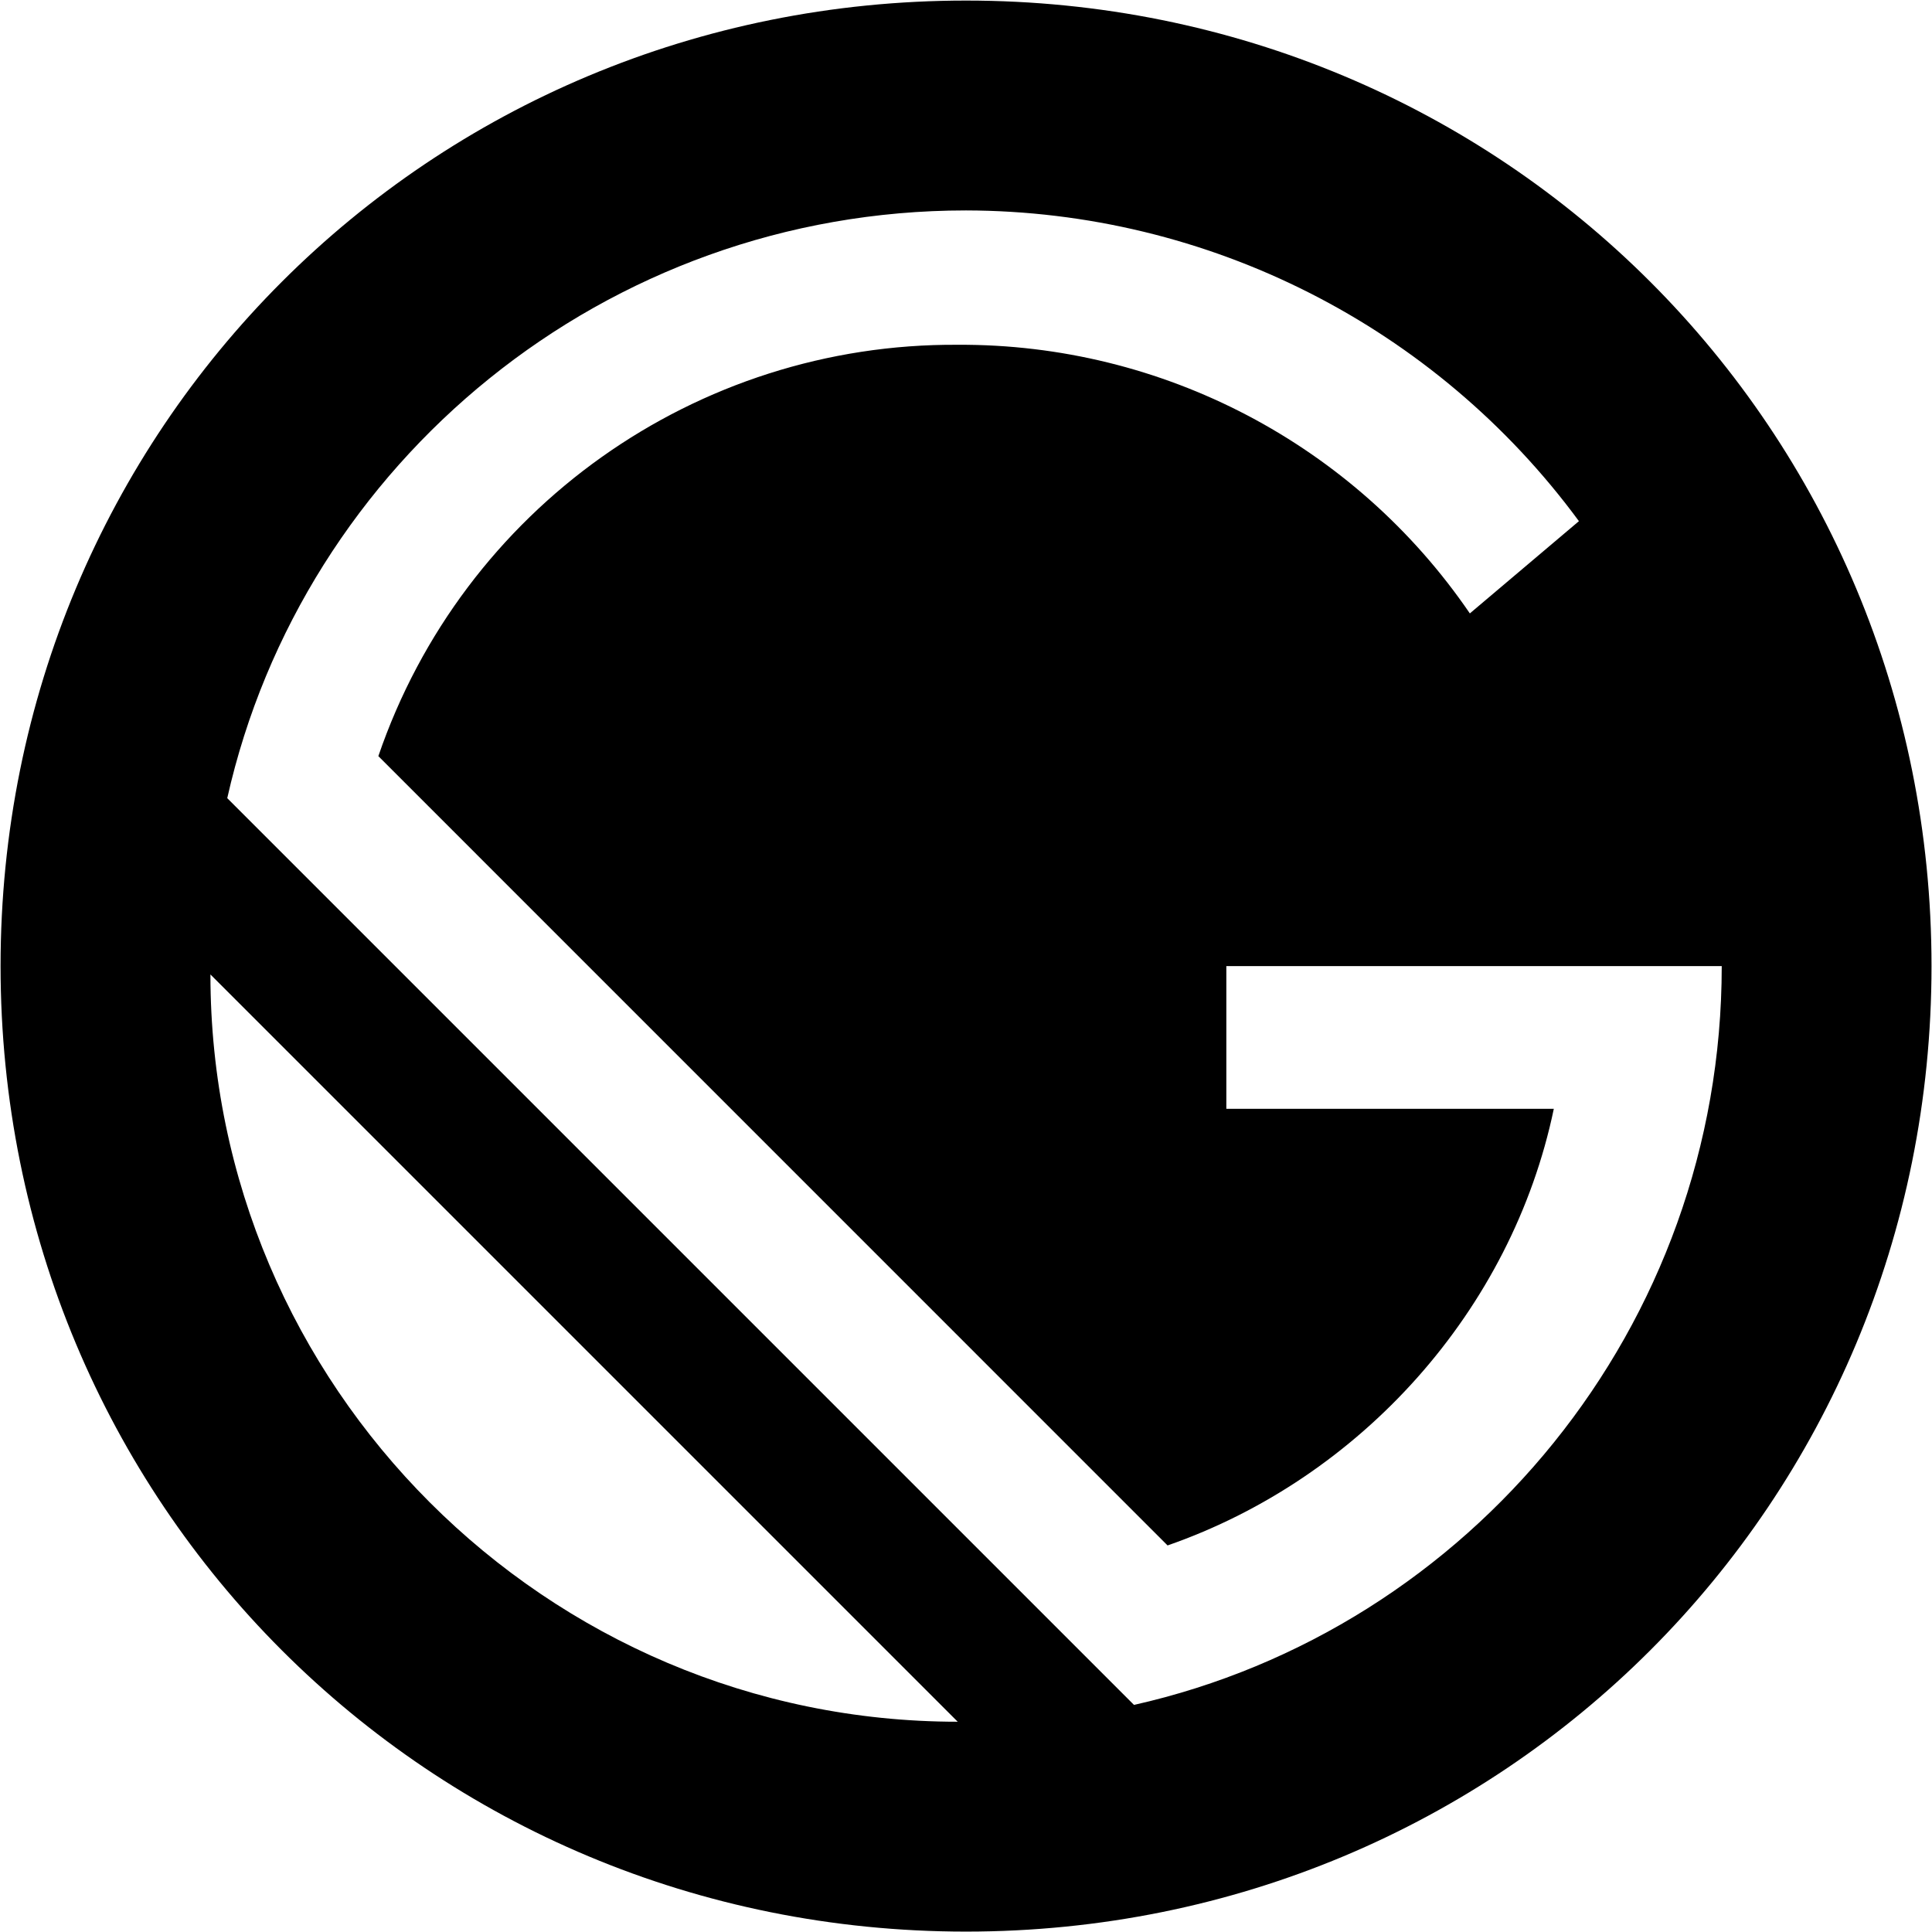
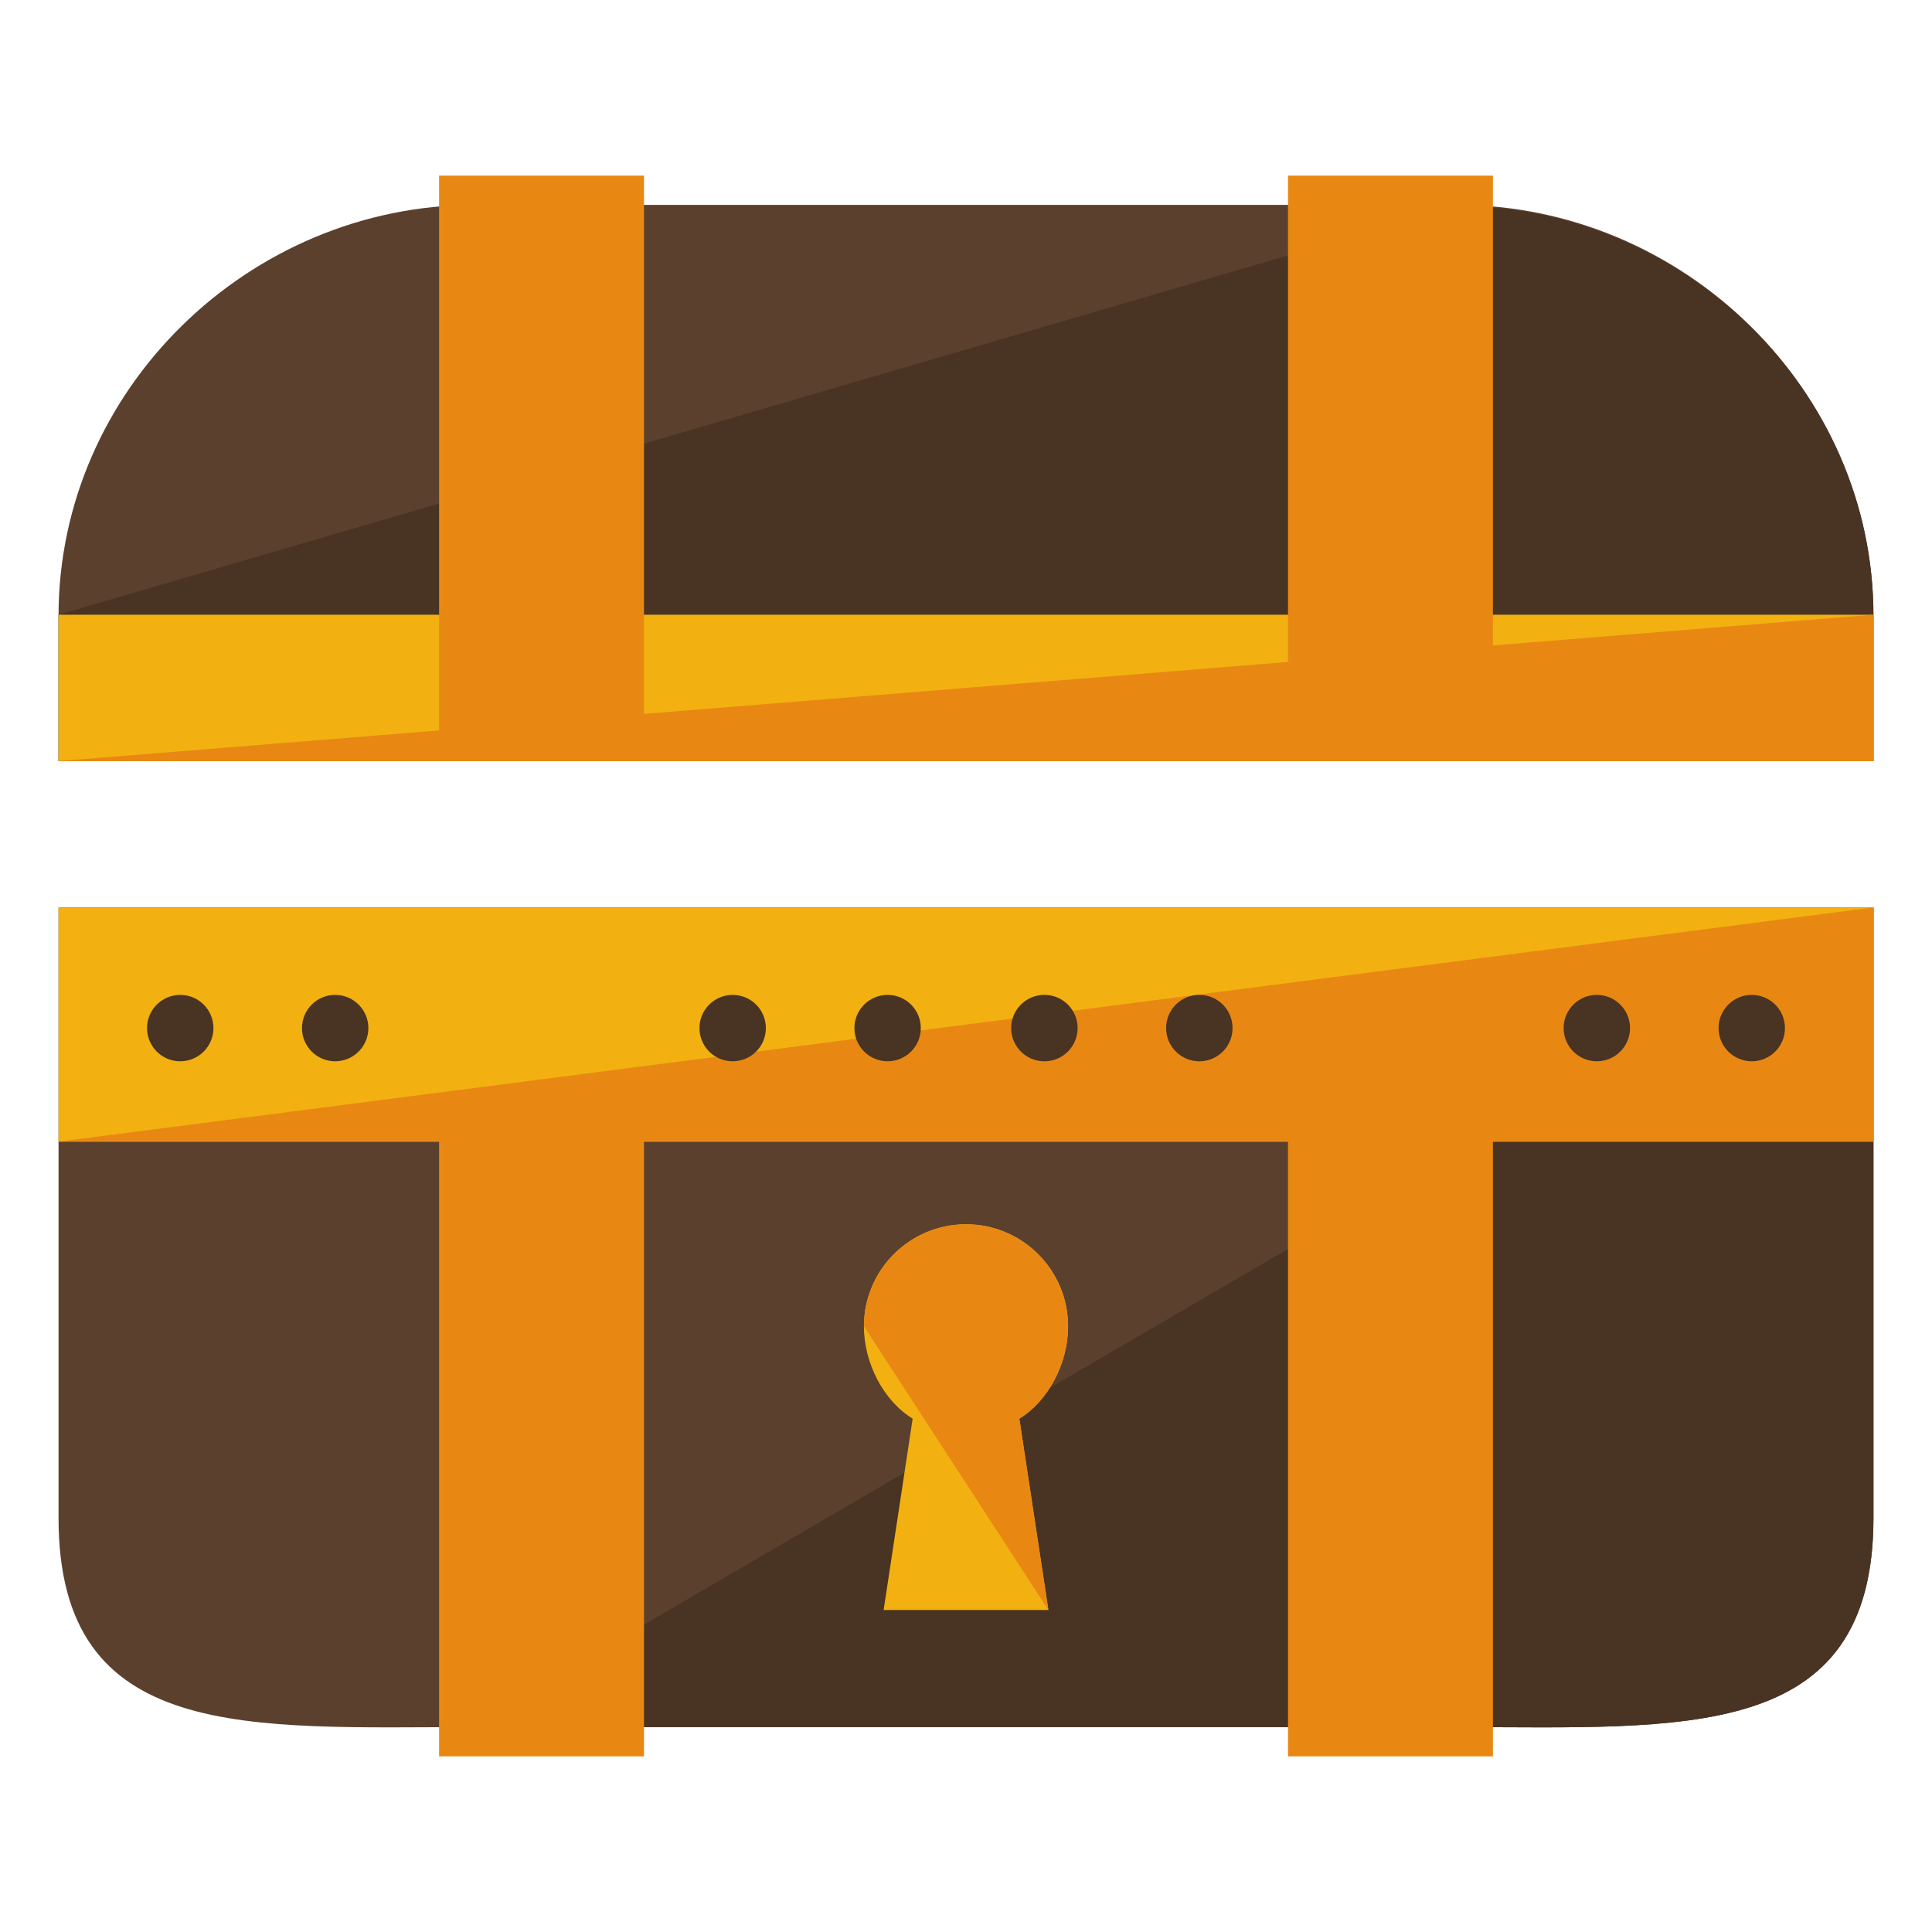
- <svg xmlns="http://www.w3.org/2000/svg" role="img" viewBox="0 0 24 24">
-   <path d="M12.001.007C5.326.007.007 5.326.007 12S5.326 23.995 12 23.995s11.994-5.319 11.994-11.994S18.676.007 12.001.007zM2.614 12.105l9.283 9.283c-5.111 0-9.283-4.172-9.283-9.283zm11.473 9.074L2.823 9.915C3.76 5.743 7.516 2.614 12 2.614a9.476 9.476 0 0 1 7.614 3.86L18.259 7.62a7.657 7.657 0 0 0-6.362-3.337A7.555 7.555 0 0 0 4.7 9.393l9.804 9.805c2.4-.835 4.276-2.92 4.798-5.424h-4.068v-1.773h6.154c0 4.485-3.129 8.24-7.301 9.178z" />
+ <svg xmlns="http://www.w3.org/2000/svg" version="1.1" id="Layer_1" x="0px" y="0px" width="66px" height="66px" viewBox="0 0 66 66" enable-background="new 0 0 66 66" xml:space="preserve">
+   <g>
+     <path fill="#5B402E" d="M2,31v20.854C2,59.572,8.507,59,16.228,59h33.545C57.493,59,64,59.572,64,51.854V31H2z" />
+     <path fill="#493322" d="M16,59h33.772C57.493,59,64,59.572,64,51.854V31" />
+     <path fill="#5B402E" d="M64,26v-4.963C64,13.316,57.493,7,49.772,7H16.228C8.507,7,2,13.316,2,21.037V26H64z" />
+     <path fill="#493322" d="M2,21v5h62v-4.963C64,13.316,57.493,7.04,49.772,7.04" />
+     <rect x="2" y="31" fill="#F2B111" width="62" height="8" />
+     <polyline fill="#E88813" points="2,39 64,39 64,31  " />
+     <rect x="2" y="21" fill="#F2B111" width="62" height="5" />
+     <polyline fill="#E88813" points="2,26 64,26 64,21  " />
+     <g>
+       <rect x="15" y="6" fill="#E88813" width="7" height="19" />
+       <rect x="44" y="6" fill="#E88813" width="7" height="19" />
+     </g>
+     <g>
+       <rect x="15" y="38" fill="#E88813" width="7" height="22" />
+       <rect x="44" y="38" fill="#E88813" width="7" height="22" />
+     </g>
+     <g>
+       <g>
+         <g>
+           <circle fill="#493322" cx="25.029" cy="35.121" r="1.134" />
+           <circle fill="#493322" cx="30.322" cy="35.121" r="1.134" />
+         </g>
+         <g>
+           <circle fill="#493322" cx="35.678" cy="35.121" r="1.135" />
+           <circle fill="#493322" cx="40.971" cy="35.121" r="1.135" />
+         </g>
+       </g>
+       <g>
+         <g>
+           <circle fill="#493322" cx="6.157" cy="35.121" r="1.134" />
+           <circle fill="#493322" cx="11.45" cy="35.121" r="1.134" />
+         </g>
+         <g>
+           <circle fill="#493322" cx="54.55" cy="35.121" r="1.134" />
+           <circle fill="#493322" cx="59.843" cy="35.121" r="1.134" />
+         </g>
+       </g>
+     </g>
+     <g>
+       <path fill="#F2B111" d="M36.487,45.309c0-1.926-1.562-3.486-3.487-3.486s-3.487,1.561-3.487,3.486    c0,1.258,0.667,2.542,1.665,3.155L30.186,55h5.629l-0.993-6.536C35.82,47.851,36.487,46.566,36.487,45.309z" />
+       <path fill="#E88813" d="M35.814,55l-0.993-6.536c0.999-0.613,1.666-1.897,1.666-3.155c0-1.926-1.562-3.486-3.487-3.486    s-3.487,1.561-3.487,3.486" />
+     </g>
+   </g>
</svg>
